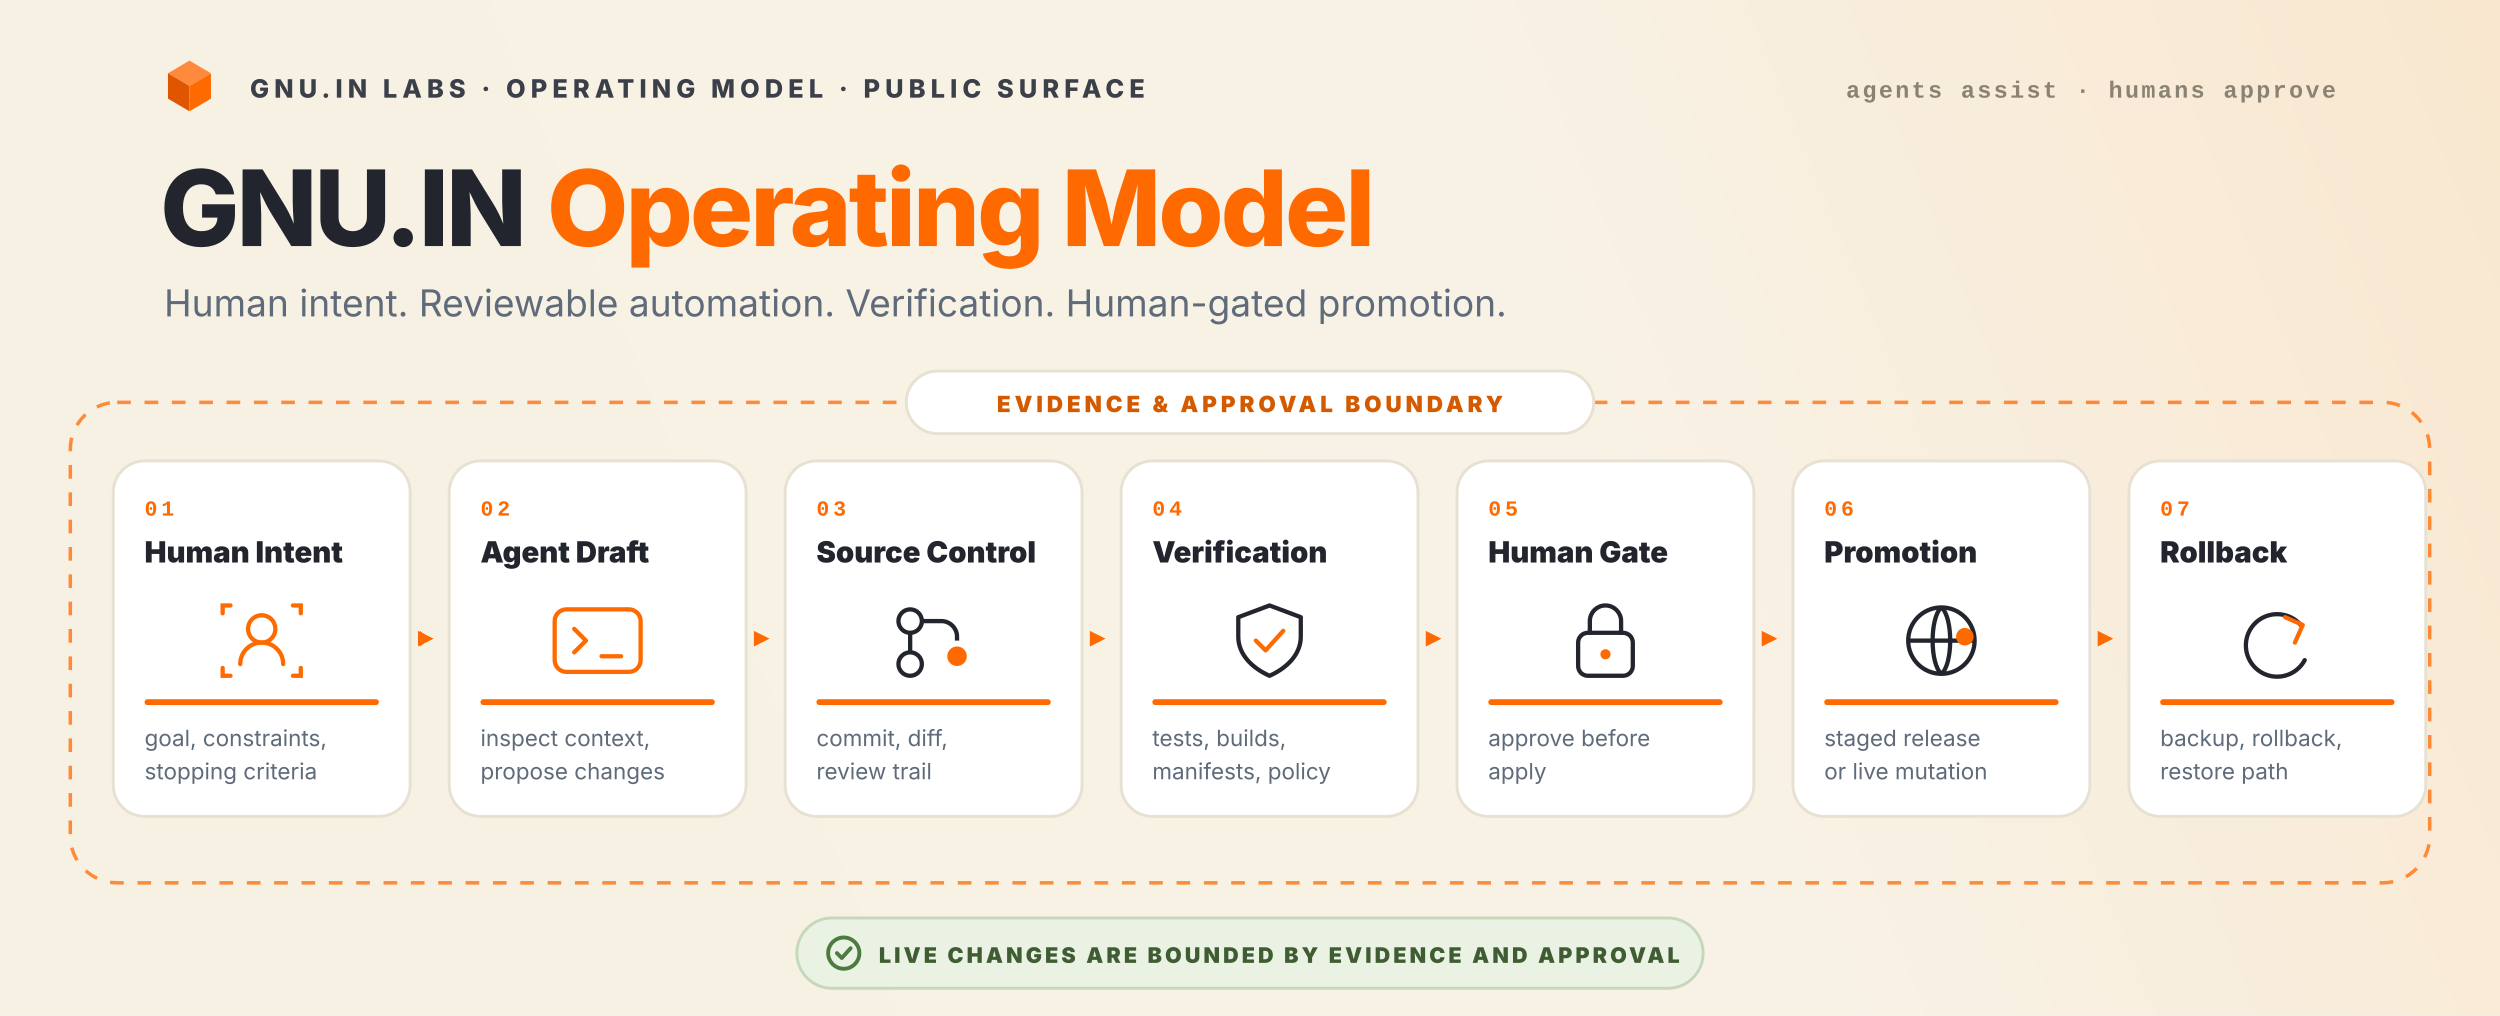
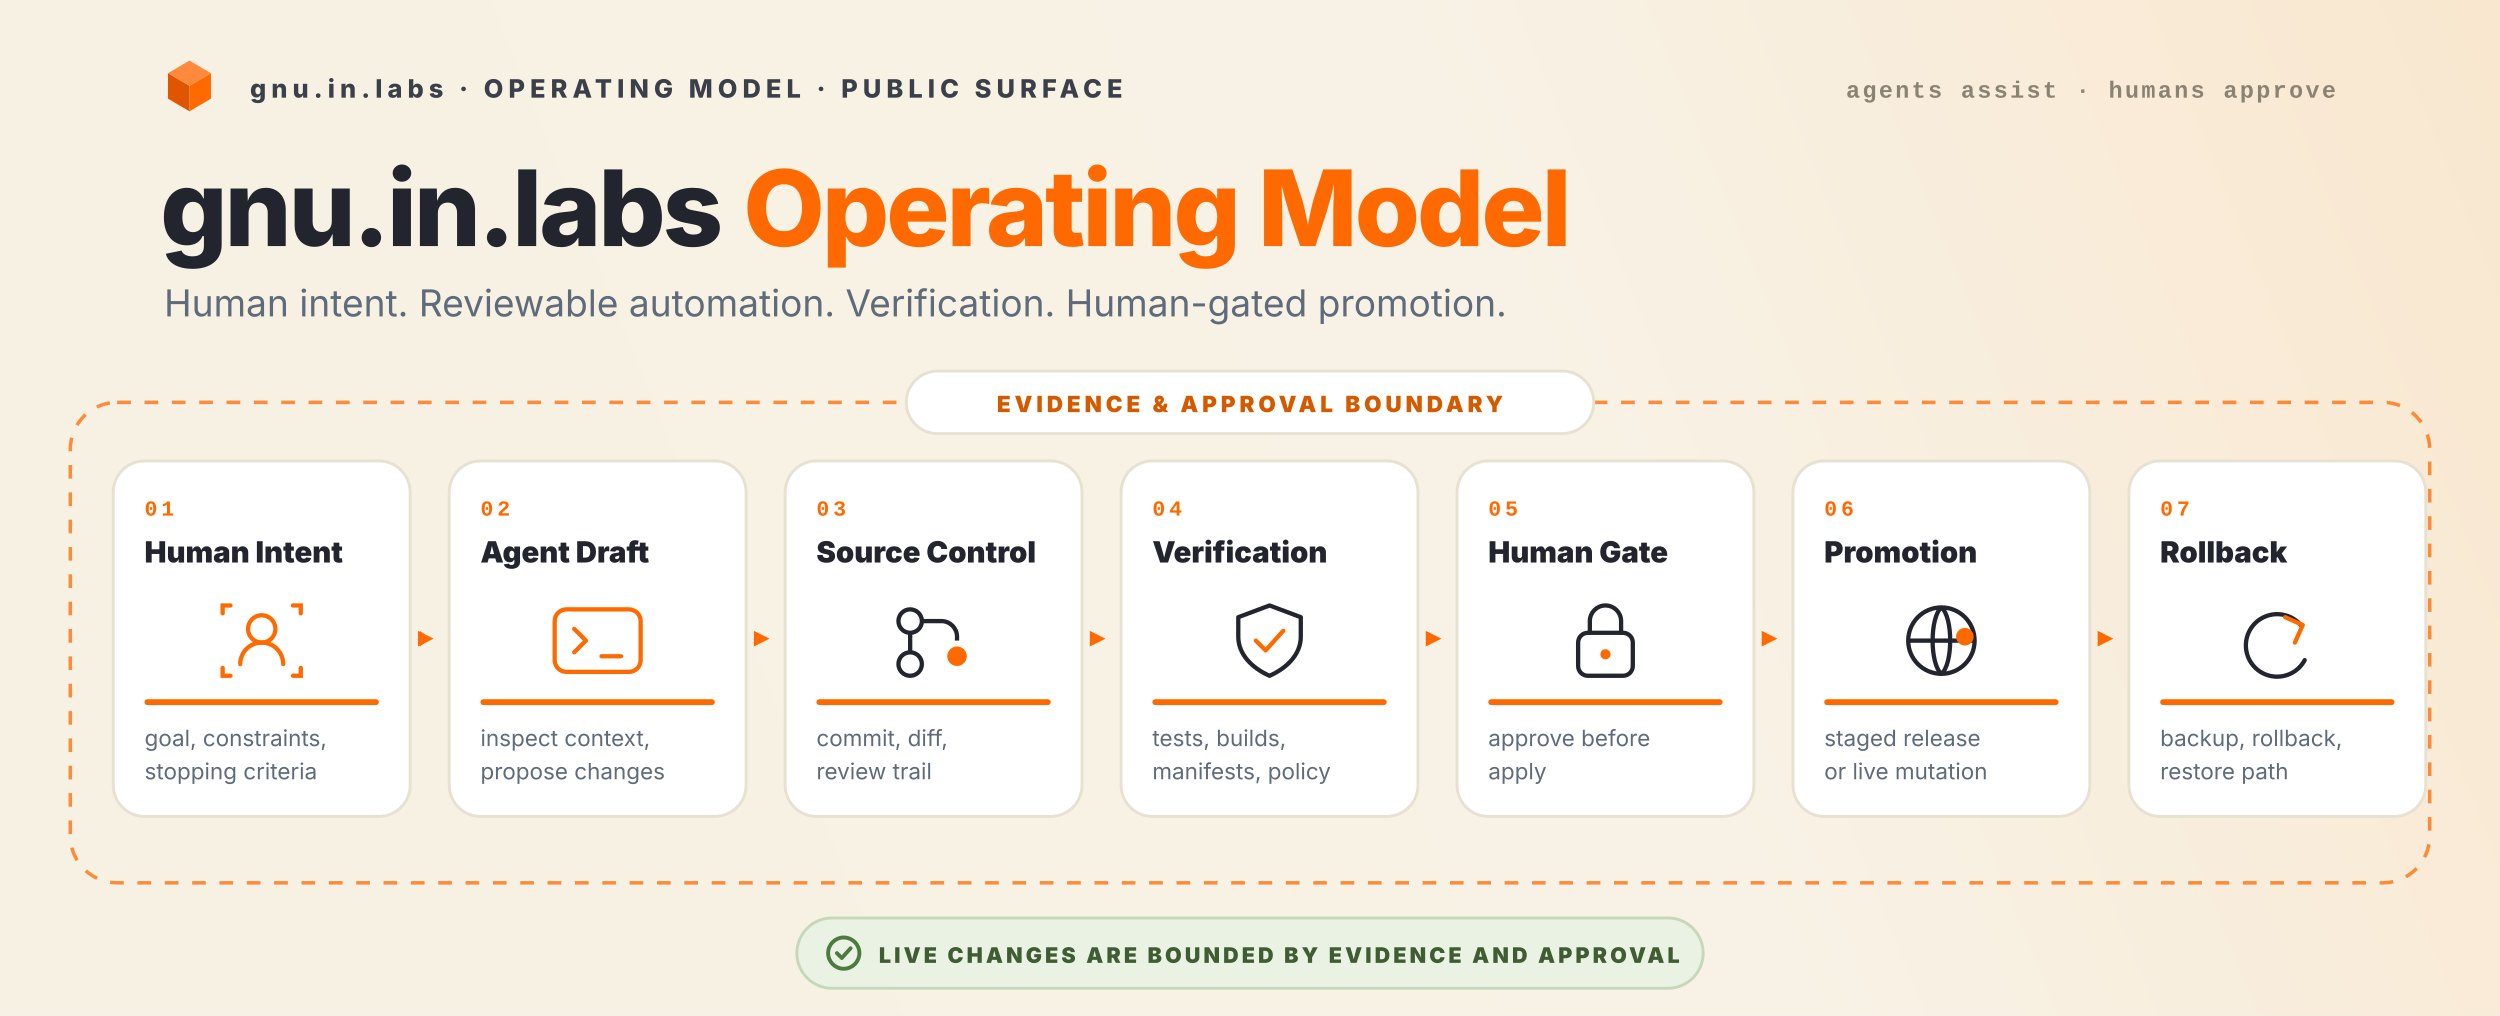
<svg xmlns="http://www.w3.org/2000/svg" width="1280" height="520" viewBox="0 0 1280 520" fill="none" role="img" aria-labelledby="title desc">
  <defs>
    <linearGradient id="paper" x1="0" y1="520" x2="1280" y2="0" gradientUnits="userSpaceOnUse">
      <stop stop-color="#F7F1E3" />
      <stop offset="0.62" stop-color="#F8F2E6" />
      <stop offset="1" stop-color="#F9E7CF" />
    </linearGradient>
  </defs>
  <rect width="1280" height="520" fill="url(#paper)" />
  <g transform="translate(84,30)">
    <polygon points="13,1 24,7.5 13,14 2,7.5" fill="#FF8A3D" />
    <polygon points="2,7.5 13,14 13,27 2,20.5" fill="#E05500" />
    <polygon points="13,14 24,7.5 24,20.5 13,27" fill="#FF6A00" />
  </g>
-   <text x="128" y="50" fill="#3A3F49" font-family="Inter, ui-sans-serif, system-ui, -apple-system, BlinkMacSystemFont, Segoe UI, sans-serif" font-size="13" font-weight="800" letter-spacing="2.6">GNU.IN LABS · OPERATING MODEL · PUBLIC SURFACE</text>
+   <text x="128" y="50" fill="#3A3F49" font-family="Space Grotesk, ui-sans-serif, system-ui, -apple-system, BlinkMacSystemFont, Segoe UI, sans-serif" font-size="13" font-weight="800" letter-spacing="2.6">gnu.in.labs · OPERATING MODEL · PUBLIC SURFACE</text>
  <text x="1196" y="50" text-anchor="end" fill="#8A8273" font-family="IBM Plex Mono, SFMono-Regular, Consolas, Liberation Mono, monospace" font-size="12" font-weight="600" letter-spacing="1.2">agents assist · humans approve</text>
-   <text x="82" y="126" font-family="Inter, ui-sans-serif, system-ui, -apple-system, BlinkMacSystemFont, Segoe UI, sans-serif" font-size="54" font-weight="800" letter-spacing="-1.5" fill="#22252D">GNU.IN <tspan fill="#FF6A00">Operating Model</tspan>
+   <text x="82" y="126" font-family="Space Grotesk, ui-sans-serif, system-ui, -apple-system, BlinkMacSystemFont, Segoe UI, sans-serif" font-size="54" font-weight="800" letter-spacing="-1.5" fill="#22252D">gnu.in.labs <tspan fill="#FF6A00">Operating Model</tspan>
  </text>
-   <text x="84" y="162" fill="#5F6B7A" font-family="Inter, ui-sans-serif, system-ui, -apple-system, BlinkMacSystemFont, Segoe UI, sans-serif" font-size="19">Human intent. Reviewable automation. Verification. Human-gated promotion.</text>
+   <text x="84" y="162" fill="#5F6B7A" font-family="Space Grotesk, ui-sans-serif, system-ui, -apple-system, BlinkMacSystemFont, Segoe UI, sans-serif" font-size="19">Human intent. Reviewable automation. Verification. Human-gated promotion.</text>
  <rect x="36" y="206" width="1208" height="246" rx="24" fill="none" stroke="#FF6A00" stroke-width="1.8" stroke-dasharray="7 7" opacity="0.75" />
  <rect x="464" y="190" width="352" height="32" rx="16" fill="#FFFFFF" stroke="#E7E1D2" stroke-width="1.5" />
-   <text x="640" y="211" text-anchor="middle" fill="#D45A00" font-family="Inter, ui-sans-serif, system-ui, -apple-system, BlinkMacSystemFont, Segoe UI, sans-serif" font-size="11.5" font-weight="850" letter-spacing="2">EVIDENCE &amp; APPROVAL BOUNDARY</text>
-   <g font-family="Inter, ui-sans-serif, system-ui, -apple-system, BlinkMacSystemFont, Segoe UI, sans-serif">
+   <text x="640" y="211" text-anchor="middle" fill="#D45A00" font-family="Space Grotesk, ui-sans-serif, system-ui, -apple-system, BlinkMacSystemFont, Segoe UI, sans-serif" font-size="11.5" font-weight="850" letter-spacing="2">EVIDENCE &amp; APPROVAL BOUNDARY</text>
+   <g font-family="Space Grotesk, ui-sans-serif, system-ui, -apple-system, BlinkMacSystemFont, Segoe UI, sans-serif">
    <g transform="translate(58,236)">
      <rect width="152" height="182" rx="16" fill="#FFFFFF" stroke="#E7E1D2" stroke-width="1.5" />
      <text x="16" y="28" fill="#FF6A00" font-family="IBM Plex Mono, SFMono-Regular, Consolas, Liberation Mono, monospace" font-size="11" font-weight="700" letter-spacing="2">01</text>
      <text x="16" y="52" fill="#22252D" font-size="15" font-weight="850">Human Intent</text>
      <g stroke="#FF6A00" stroke-width="2.2" fill="none" stroke-linecap="round" transform="translate(76,92)">
        <circle cx="0" cy="-6" r="7" />
        <path d="M-11 12a11 11 0 0 1 22 0" />
        <path d="M-20 -14v-4h4 M20 -14v-4h-4 M-20 14v4h4 M20 14v4h-4" />
      </g>
      <rect x="16" y="122" width="120" height="3" rx="1.5" fill="#FF6A00" />
      <text x="16" y="146" fill="#5F6B7A" font-size="11.5">goal, constraints,</text>
      <text x="16" y="163" fill="#5F6B7A" font-size="11.5">stopping criteria</text>
    </g>
    <g transform="translate(230,236)">
      <rect width="152" height="182" rx="16" fill="#FFFFFF" stroke="#E7E1D2" stroke-width="1.5" />
      <text x="16" y="28" fill="#FF6A00" font-family="IBM Plex Mono, SFMono-Regular, Consolas, Liberation Mono, monospace" font-size="11" font-weight="700" letter-spacing="2">02</text>
      <text x="16" y="52" fill="#22252D" font-size="15" font-weight="850">Agent Draft</text>
      <g stroke="#FF6A00" stroke-width="2.2" fill="none" stroke-linecap="round" stroke-linejoin="round" transform="translate(76,92)">
        <rect x="-22" y="-16" width="44" height="32" rx="6" />
        <path d="M-12 -6l6 6 -6 6 M2 8h10" />
      </g>
      <rect x="16" y="122" width="120" height="3" rx="1.5" fill="#FF6A00" />
      <text x="16" y="146" fill="#5F6B7A" font-size="11.5">inspect context,</text>
      <text x="16" y="163" fill="#5F6B7A" font-size="11.5">propose changes</text>
    </g>
    <g transform="translate(402,236)">
      <rect width="152" height="182" rx="16" fill="#FFFFFF" stroke="#E7E1D2" stroke-width="1.5" />
      <text x="16" y="28" fill="#FF6A00" font-family="IBM Plex Mono, SFMono-Regular, Consolas, Liberation Mono, monospace" font-size="11" font-weight="700" letter-spacing="2">03</text>
      <text x="16" y="52" fill="#22252D" font-size="15" font-weight="850">Source Control</text>
      <g stroke="#22252D" stroke-width="2.2" fill="none" transform="translate(76,92)">
        <circle cx="-12" cy="-10" r="6" />
        <circle cx="-12" cy="12" r="6" />
        <path d="M-12 -4v10 M-6 -10h10a8 8 0 0 1 8 8v2" />
        <circle cx="12" cy="8" r="5" fill="#FF6A00" stroke="none" />
      </g>
      <rect x="16" y="122" width="120" height="3" rx="1.5" fill="#FF6A00" />
      <text x="16" y="146" fill="#5F6B7A" font-size="11.5">commit, diff,</text>
      <text x="16" y="163" fill="#5F6B7A" font-size="11.5">review trail</text>
    </g>
    <g transform="translate(574,236)">
      <rect width="152" height="182" rx="16" fill="#FFFFFF" stroke="#E7E1D2" stroke-width="1.5" />
      <text x="16" y="28" fill="#FF6A00" font-family="IBM Plex Mono, SFMono-Regular, Consolas, Liberation Mono, monospace" font-size="11" font-weight="700" letter-spacing="2">04</text>
      <text x="16" y="52" fill="#22252D" font-size="15" font-weight="850">Verification</text>
      <g stroke="#22252D" stroke-width="2.2" fill="none" stroke-linecap="round" stroke-linejoin="round" transform="translate(76,92)">
        <path d="M0 -18l16 6v10c0 9 -7 16 -16 20 -9 -4 -16 -11 -16 -20v-10z" />
        <path d="M-7 0l5 5 9 -10" stroke="#FF6A00" />
      </g>
      <rect x="16" y="122" width="120" height="3" rx="1.5" fill="#FF6A00" />
      <text x="16" y="146" fill="#5F6B7A" font-size="11.5">tests, builds,</text>
      <text x="16" y="163" fill="#5F6B7A" font-size="11.5">manifests, policy</text>
    </g>
    <g transform="translate(746,236)">
      <rect width="152" height="182" rx="16" fill="#FFFFFF" stroke="#E7E1D2" stroke-width="1.5" />
      <text x="16" y="28" fill="#FF6A00" font-family="IBM Plex Mono, SFMono-Regular, Consolas, Liberation Mono, monospace" font-size="11" font-weight="700" letter-spacing="2">05</text>
      <text x="16" y="52" fill="#22252D" font-size="15" font-weight="850">Human Gate</text>
      <g stroke="#22252D" stroke-width="2.2" fill="none" stroke-linecap="round" transform="translate(76,92)">
        <rect x="-14" y="-4" width="28" height="22" rx="5" />
        <path d="M-8 -4v-6a8 8 0 0 1 16 0v6" />
        <circle cx="0" cy="7" r="2.6" fill="#FF6A00" stroke="none" />
      </g>
      <rect x="16" y="122" width="120" height="3" rx="1.5" fill="#FF6A00" />
      <text x="16" y="146" fill="#5F6B7A" font-size="11.5">approve before</text>
      <text x="16" y="163" fill="#5F6B7A" font-size="11.5">apply</text>
    </g>
    <g transform="translate(918,236)">
      <rect width="152" height="182" rx="16" fill="#FFFFFF" stroke="#E7E1D2" stroke-width="1.5" />
      <text x="16" y="28" fill="#FF6A00" font-family="IBM Plex Mono, SFMono-Regular, Consolas, Liberation Mono, monospace" font-size="11" font-weight="700" letter-spacing="2">06</text>
      <text x="16" y="52" fill="#22252D" font-size="15" font-weight="850">Promotion</text>
      <g stroke="#22252D" stroke-width="2.2" fill="none" transform="translate(76,92)">
        <circle cx="0" cy="0" r="17" />
        <path d="M-17 0h34 M0 -17c6 5 6 29 0 34 M0 -17c-6 5 -6 29 0 34" />
        <circle cx="12" cy="-2" r="4.5" fill="#FF6A00" stroke="none" />
      </g>
      <rect x="16" y="122" width="120" height="3" rx="1.5" fill="#FF6A00" />
      <text x="16" y="146" fill="#5F6B7A" font-size="11.5">staged release</text>
      <text x="16" y="163" fill="#5F6B7A" font-size="11.5">or live mutation</text>
    </g>
    <g transform="translate(1090,236)">
      <rect width="152" height="182" rx="16" fill="#FFFFFF" stroke="#E7E1D2" stroke-width="1.5" />
      <text x="16" y="28" fill="#FF6A00" font-family="IBM Plex Mono, SFMono-Regular, Consolas, Liberation Mono, monospace" font-size="11" font-weight="700" letter-spacing="2">07</text>
      <text x="16" y="52" fill="#22252D" font-size="15" font-weight="850">Rollback</text>
      <g stroke="#22252D" stroke-width="2.2" fill="none" stroke-linecap="round" stroke-linejoin="round" transform="translate(76,92)">
        <path d="M14 10a16 16 0 1 1 -2 -18" />
        <path d="M4 -12l9 4 -4 9" stroke="#FF6A00" />
      </g>
      <rect x="16" y="122" width="120" height="3" rx="1.5" fill="#FF6A00" />
      <text x="16" y="146" fill="#5F6B7A" font-size="11.5">backup, rollback,</text>
      <text x="16" y="163" fill="#5F6B7A" font-size="11.5">restore path</text>
    </g>
    <g fill="#FF6A00">
      <path d="M212 327 h8 m0 0 l-5 -4 v8 z" />
      <path d="M214 323 l8 4 -8 4 z" />
      <path d="M386 323 l8 4 -8 4 z" />
      <path d="M558 323 l8 4 -8 4 z" />
      <path d="M730 323 l8 4 -8 4 z" />
      <path d="M902 323 l8 4 -8 4 z" />
      <path d="M1074 323 l8 4 -8 4 z" />
    </g>
  </g>
  <g>
    <rect x="408" y="470" width="464" height="36" rx="18" fill="#EAF2E4" stroke="#C6D8BA" stroke-width="1.5" />
    <circle cx="432" cy="488" r="8" fill="none" stroke="#4C7A3F" stroke-width="2" />
    <path d="M428.5 488l2.5 2.5 4.5 -5" stroke="#4C7A3F" stroke-width="2" fill="none" stroke-linecap="round" stroke-linejoin="round" />
-     <text x="450" y="493" fill="#3F5C33" font-family="Inter, ui-sans-serif, system-ui, -apple-system, BlinkMacSystemFont, Segoe UI, sans-serif" font-size="11" font-weight="850" letter-spacing="1.6">LIVE CHANGES ARE BOUNDED BY EVIDENCE AND APPROVAL</text>
+     <text x="450" y="493" fill="#3F5C33" font-family="Space Grotesk, ui-sans-serif, system-ui, -apple-system, BlinkMacSystemFont, Segoe UI, sans-serif" font-size="11" font-weight="850" letter-spacing="1.6">LIVE CHANGES ARE BOUNDED BY EVIDENCE AND APPROVAL</text>
  </g>
</svg>
